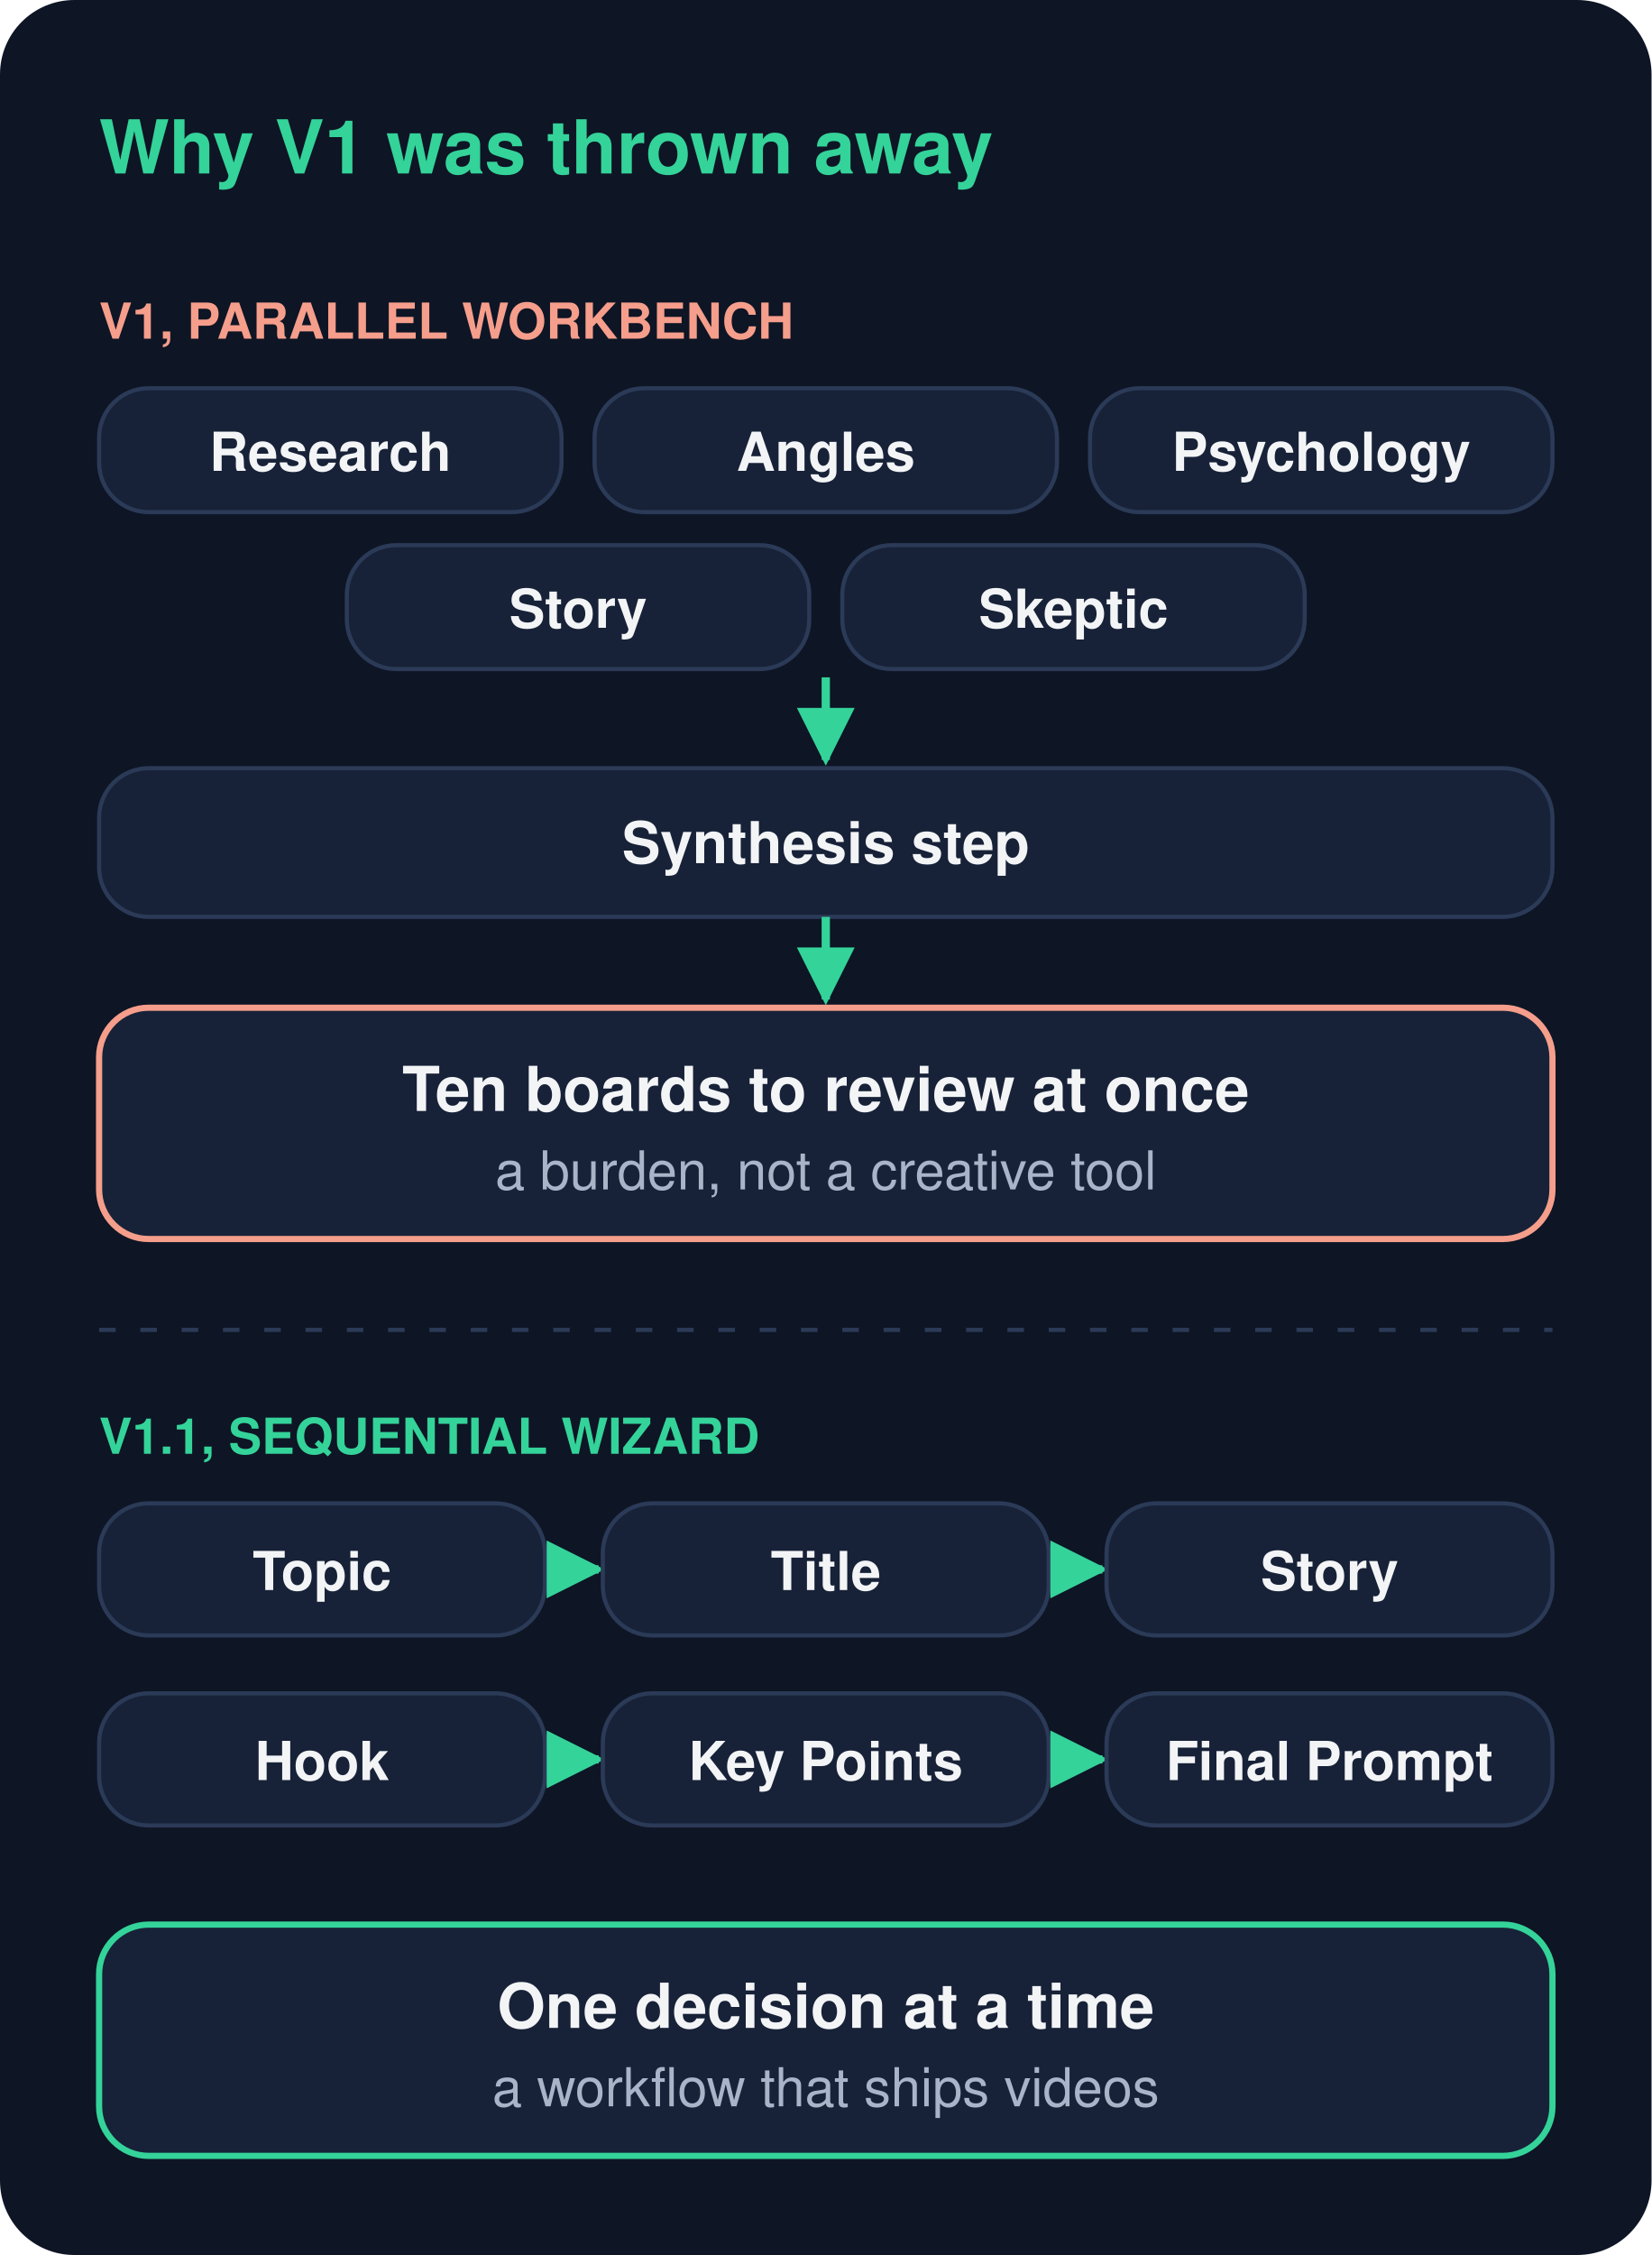
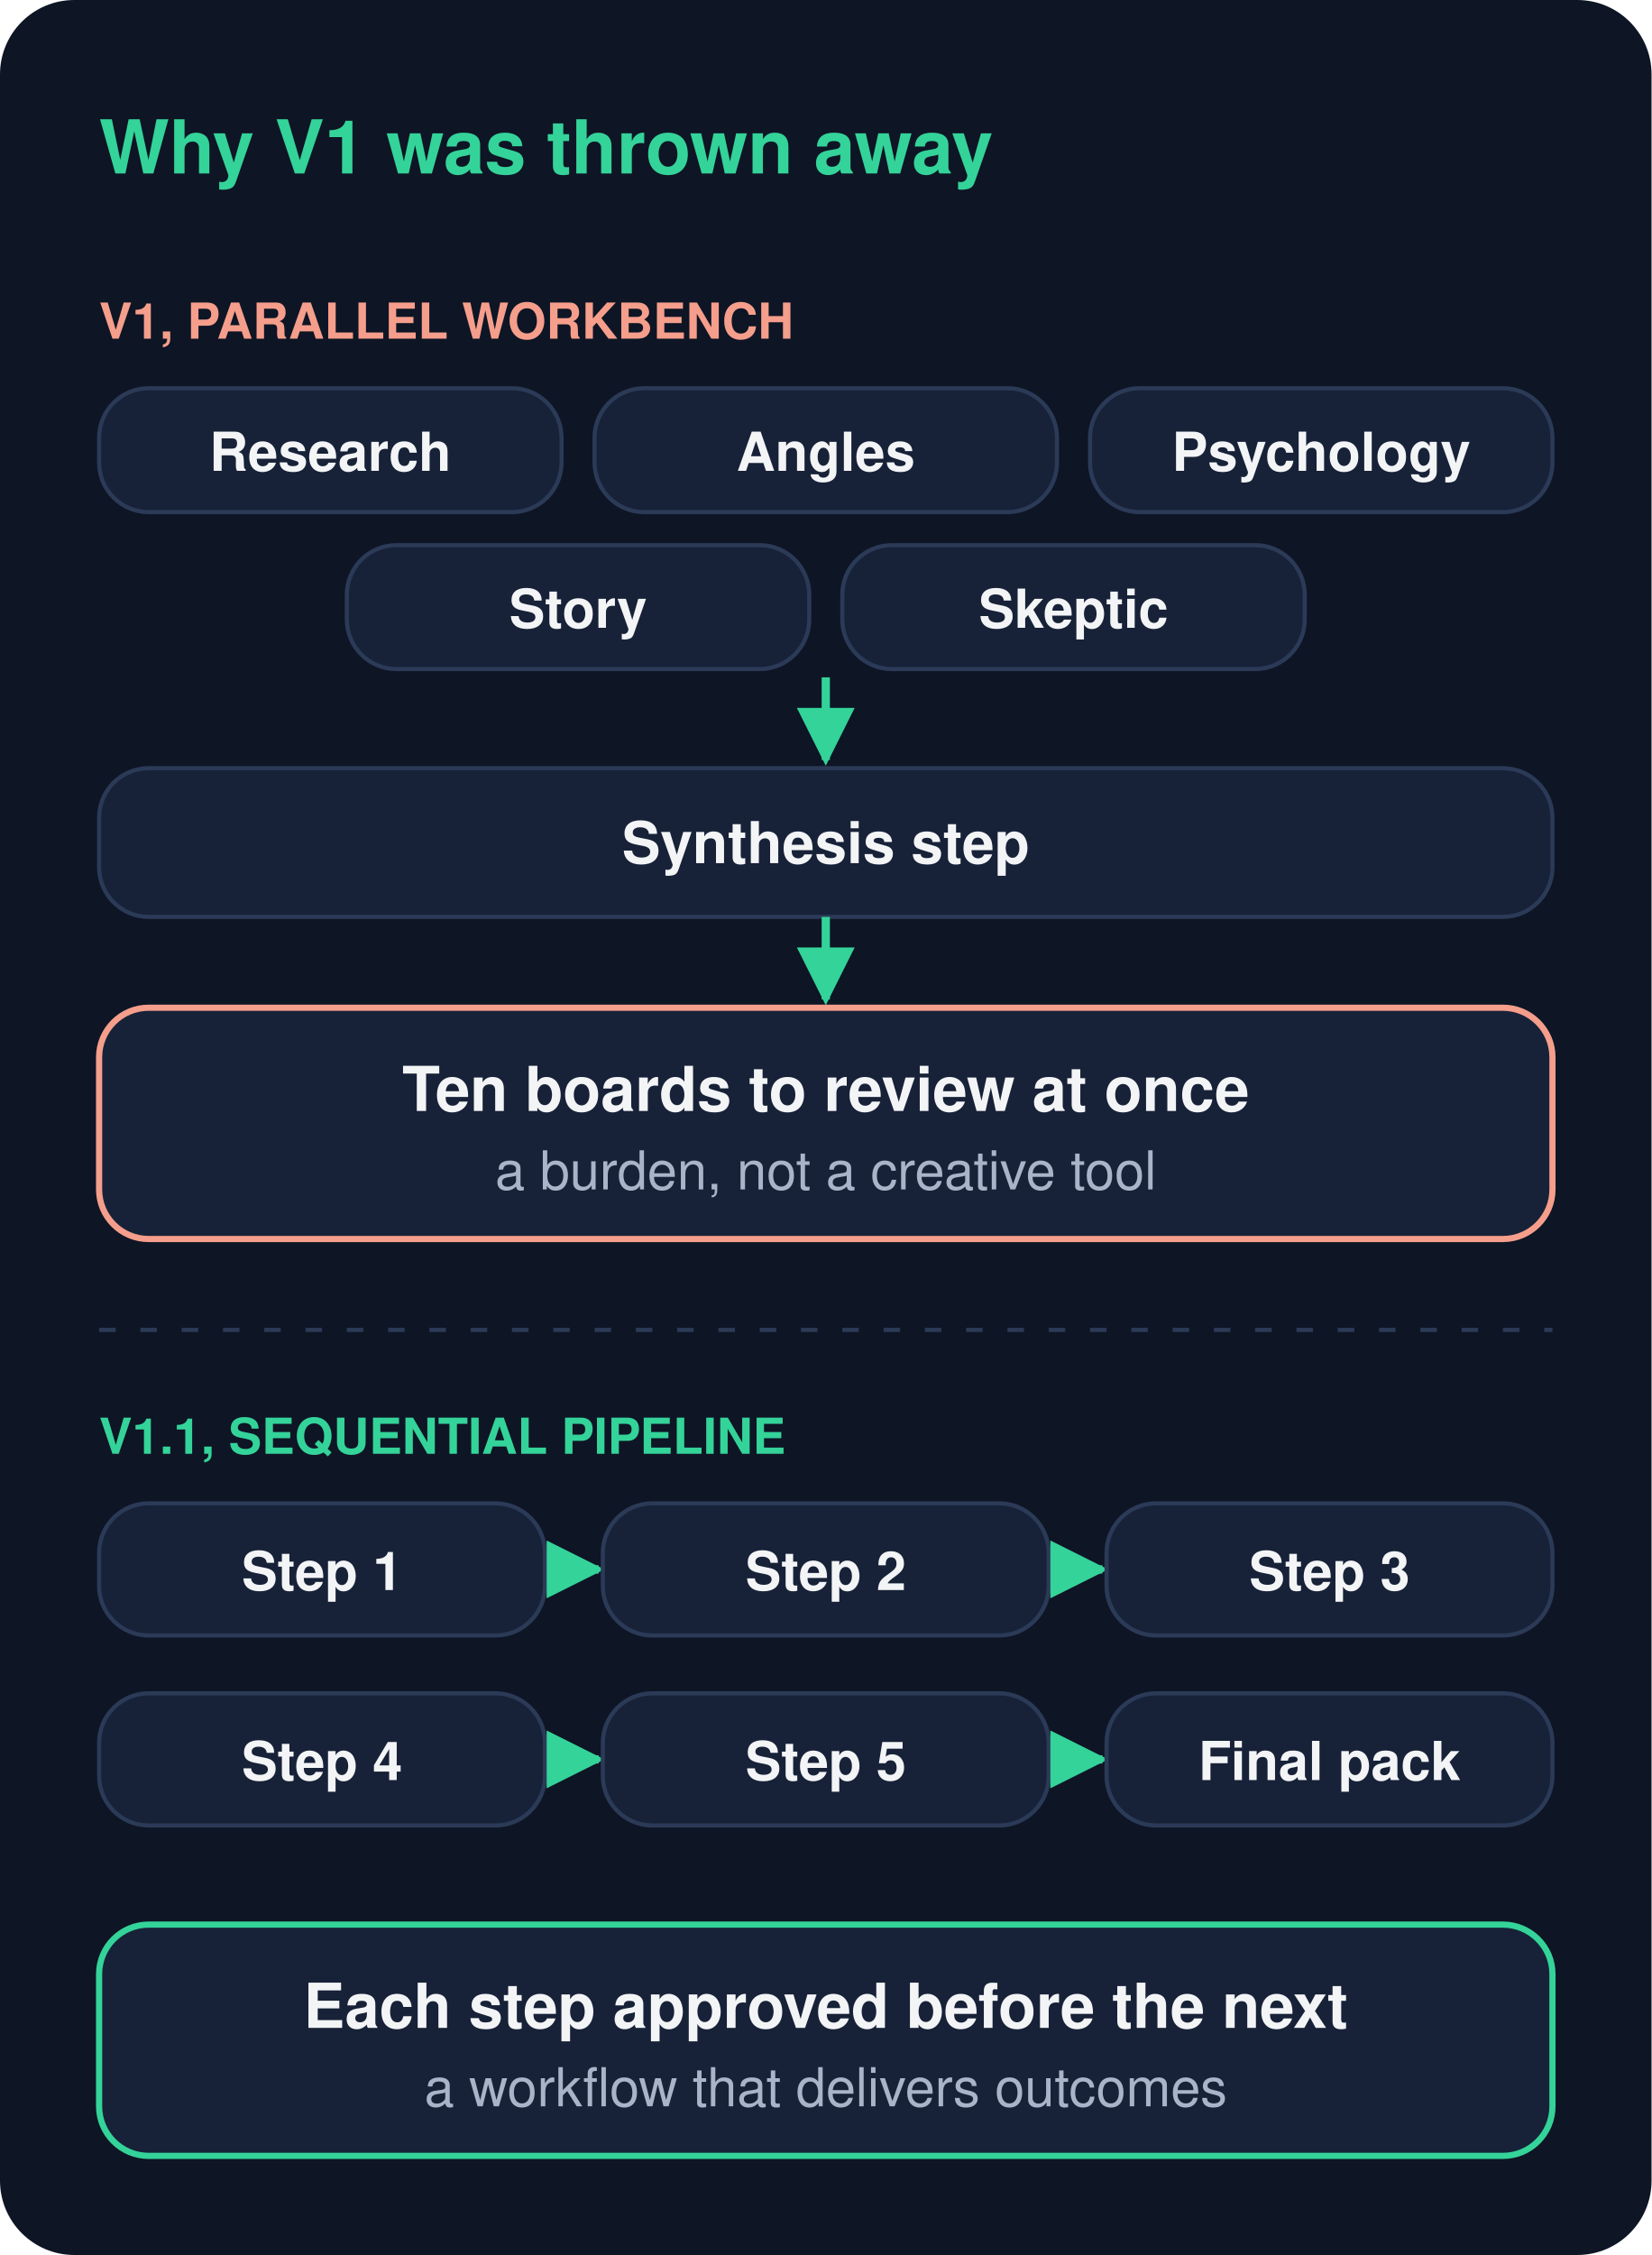
<svg xmlns="http://www.w3.org/2000/svg" viewBox="0 0 400 546" font-family="Segoe UI, Helvetica, Arial, sans-serif">
  <defs>
    <marker id="arr" viewBox="0 0 10 10" refX="9" refY="5" markerWidth="7" markerHeight="7" orient="auto">
      <path d="M0,0 L10,5 L0,10 z" fill="#34D399" />
    </marker>
  </defs>
  <rect width="400" height="546" rx="18" fill="#0E1525" />
  <text x="24" y="42" fill="#34D399" font-size="18" font-weight="700">Why V1 was thrown away</text>
  <text x="24" y="82" text-anchor="start" fill="#F59E8B" font-size="12" font-weight="700">V1, PARALLEL WORKBENCH</text>
  <rect x="24" y="94" width="112" height="30" rx="12" fill="#172238" stroke="#2B3A57" stroke-width="1" />
  <text x="80" y="114" text-anchor="middle" fill="#F3F4F6" font-size="13" font-weight="600">Research</text>
  <rect x="144" y="94" width="112" height="30" rx="12" fill="#172238" stroke="#2B3A57" stroke-width="1" />
  <text x="200" y="114" text-anchor="middle" fill="#F3F4F6" font-size="13" font-weight="600">Angles</text>
  <rect x="264" y="94" width="112" height="30" rx="12" fill="#172238" stroke="#2B3A57" stroke-width="1" />
  <text x="320" y="114" text-anchor="middle" fill="#F3F4F6" font-size="13" font-weight="600">Psychology</text>
  <rect x="84" y="132" width="112" height="30" rx="12" fill="#172238" stroke="#2B3A57" stroke-width="1" />
  <text x="140" y="152" text-anchor="middle" fill="#F3F4F6" font-size="13" font-weight="600">Story</text>
  <rect x="204" y="132" width="112" height="30" rx="12" fill="#172238" stroke="#2B3A57" stroke-width="1" />
  <text x="260" y="152" text-anchor="middle" fill="#F3F4F6" font-size="13" font-weight="600">Skeptic</text>
  <line x1="200" y1="164" x2="200" y2="184" stroke="#34D399" stroke-width="2" marker-end="url(#arr)" />
  <rect x="24" y="186" width="352" height="36" rx="12" fill="#172238" stroke="#2B3A57" stroke-width="1" />
  <text x="200" y="209" text-anchor="middle" fill="#F3F4F6" font-size="14" font-weight="600">Synthesis step</text>
  <line x1="200" y1="222" x2="200" y2="242" stroke="#34D399" stroke-width="2" marker-end="url(#arr)" />
  <rect x="24" y="244" width="352" height="56" rx="12" fill="#172238" stroke="#F59E8B" stroke-width="1.5" />
  <text x="200.0" y="269.0" text-anchor="middle" fill="#F3F4F6" font-size="15" font-weight="700">Ten boards to review at once</text>
  <text x="200.0" y="288.0" text-anchor="middle" fill="#A9B4C8" font-size="13" font-weight="400">a burden, not a creative tool</text>
  <line x1="24" y1="322" x2="376" y2="322" stroke="#2B3A57" stroke-dasharray="4 6" />
-   <text x="24" y="352" text-anchor="start" fill="#34D399" font-size="12" font-weight="700">V1.1, SEQUENTIAL WIZARD</text>
+   <text x="24" y="352" text-anchor="start" fill="#34D399" font-size="12" font-weight="700">V1.1, SEQUENTIAL PIPELINE</text>
  <rect x="24" y="364" width="108" height="32" rx="12" fill="#172238" stroke="#2B3A57" stroke-width="1" />
-   <text x="78" y="385" text-anchor="middle" fill="#F3F4F6" font-size="13" font-weight="600">Topic</text>
+   <text x="78" y="385" text-anchor="middle" fill="#F3F4F6" font-size="13" font-weight="600">Step 1</text>
  <line x1="133" y1="380" x2="145" y2="380" stroke="#34D399" stroke-width="2" marker-end="url(#arr)" />
  <rect x="146" y="364" width="108" height="32" rx="12" fill="#172238" stroke="#2B3A57" stroke-width="1" />
-   <text x="200" y="385" text-anchor="middle" fill="#F3F4F6" font-size="13" font-weight="600">Title</text>
+   <text x="200" y="385" text-anchor="middle" fill="#F3F4F6" font-size="13" font-weight="600">Step 2</text>
  <line x1="255" y1="380" x2="267" y2="380" stroke="#34D399" stroke-width="2" marker-end="url(#arr)" />
  <rect x="268" y="364" width="108" height="32" rx="12" fill="#172238" stroke="#2B3A57" stroke-width="1" />
-   <text x="322" y="385" text-anchor="middle" fill="#F3F4F6" font-size="13" font-weight="600">Story</text>
+   <text x="322" y="385" text-anchor="middle" fill="#F3F4F6" font-size="13" font-weight="600">Step 3</text>
  <rect x="24" y="410" width="108" height="32" rx="12" fill="#172238" stroke="#2B3A57" stroke-width="1" />
-   <text x="78" y="431" text-anchor="middle" fill="#F3F4F6" font-size="13" font-weight="600">Hook</text>
+   <text x="78" y="431" text-anchor="middle" fill="#F3F4F6" font-size="13" font-weight="600">Step 4</text>
  <line x1="133" y1="426" x2="145" y2="426" stroke="#34D399" stroke-width="2" marker-end="url(#arr)" />
  <rect x="146" y="410" width="108" height="32" rx="12" fill="#172238" stroke="#2B3A57" stroke-width="1" />
-   <text x="200" y="431" text-anchor="middle" fill="#F3F4F6" font-size="13" font-weight="600">Key Points</text>
+   <text x="200" y="431" text-anchor="middle" fill="#F3F4F6" font-size="13" font-weight="600">Step 5</text>
  <line x1="255" y1="426" x2="267" y2="426" stroke="#34D399" stroke-width="2" marker-end="url(#arr)" />
  <rect x="268" y="410" width="108" height="32" rx="12" fill="#172238" stroke="#2B3A57" stroke-width="1" />
-   <text x="322" y="431" text-anchor="middle" fill="#F3F4F6" font-size="13" font-weight="600">Final Prompt</text>
+   <text x="322" y="431" text-anchor="middle" fill="#F3F4F6" font-size="13" font-weight="600">Final pack</text>
  <rect x="24" y="466" width="352" height="56" rx="12" fill="#172238" stroke="#34D399" stroke-width="1.5" />
-   <text x="200.0" y="491.0" text-anchor="middle" fill="#F3F4F6" font-size="15" font-weight="700">One decision at a time</text>
-   <text x="200.0" y="510.0" text-anchor="middle" fill="#A9B4C8" font-size="13" font-weight="400">a workflow that ships videos</text>
+   <text x="200.0" y="491.0" text-anchor="middle" fill="#F3F4F6" font-size="15" font-weight="700">Each step approved before the next</text>
+   <text x="200.0" y="510.0" text-anchor="middle" fill="#A9B4C8" font-size="13" font-weight="400">a workflow that delivers outcomes</text>
</svg>
